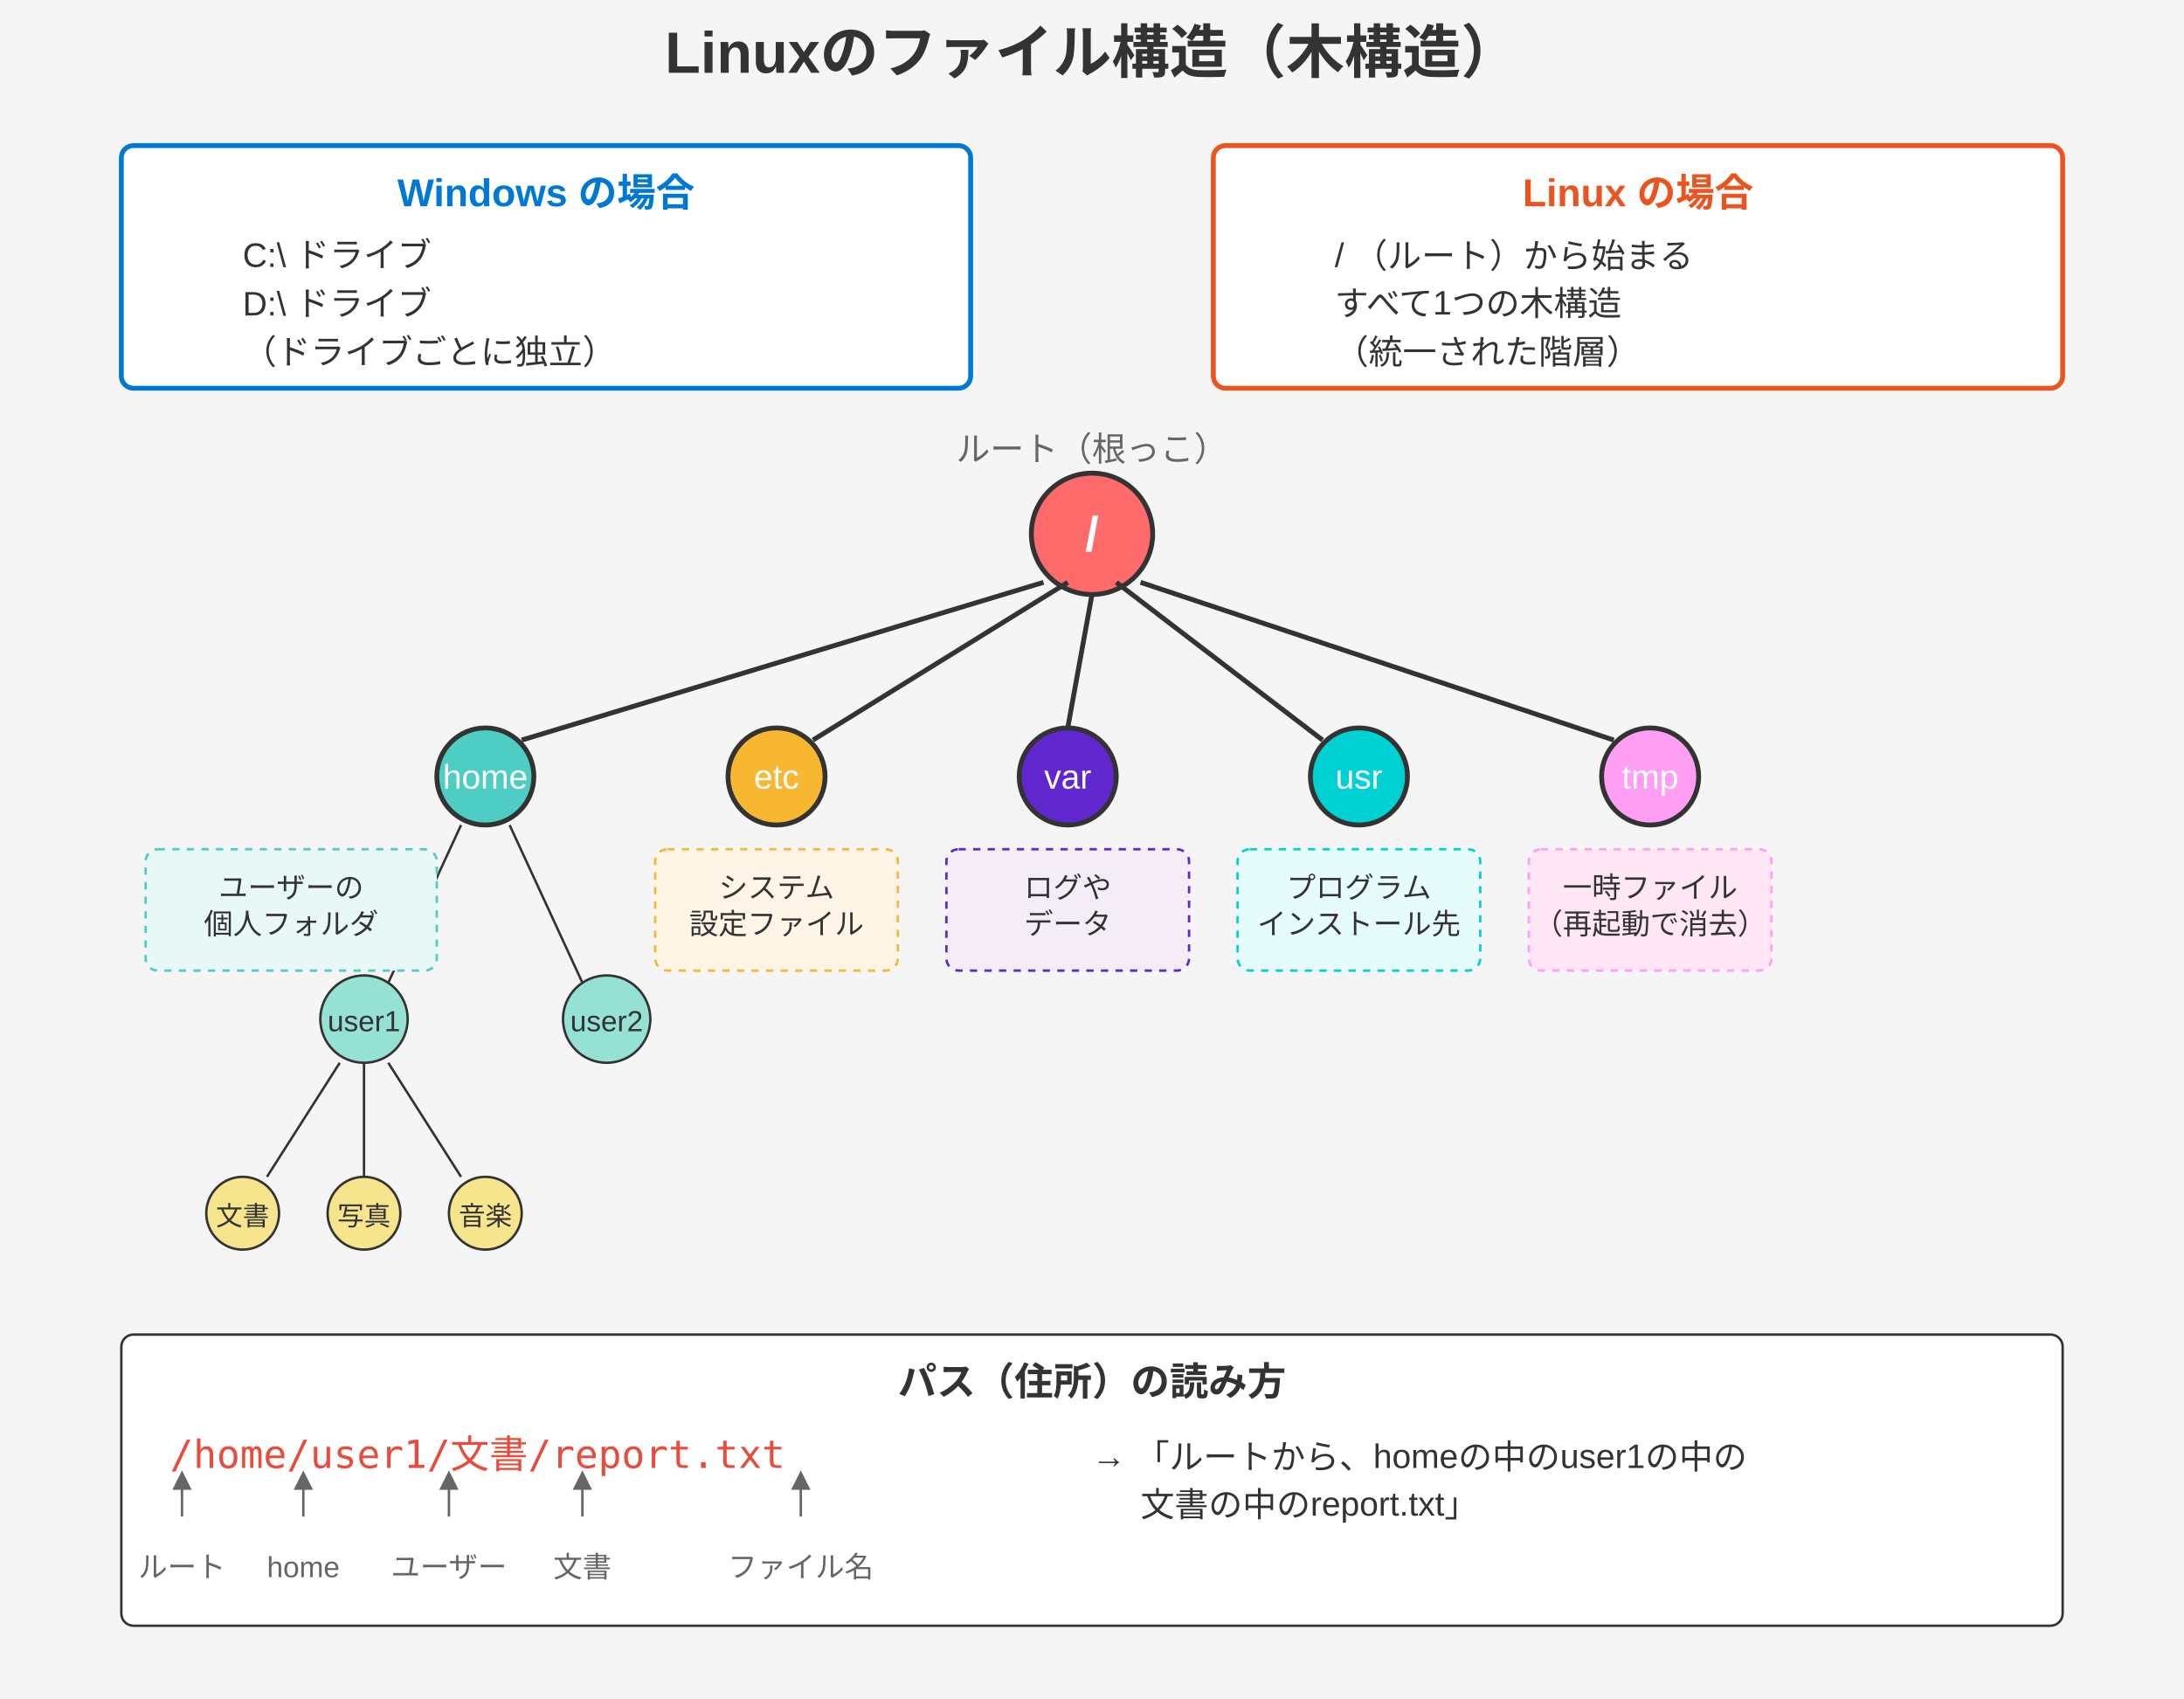
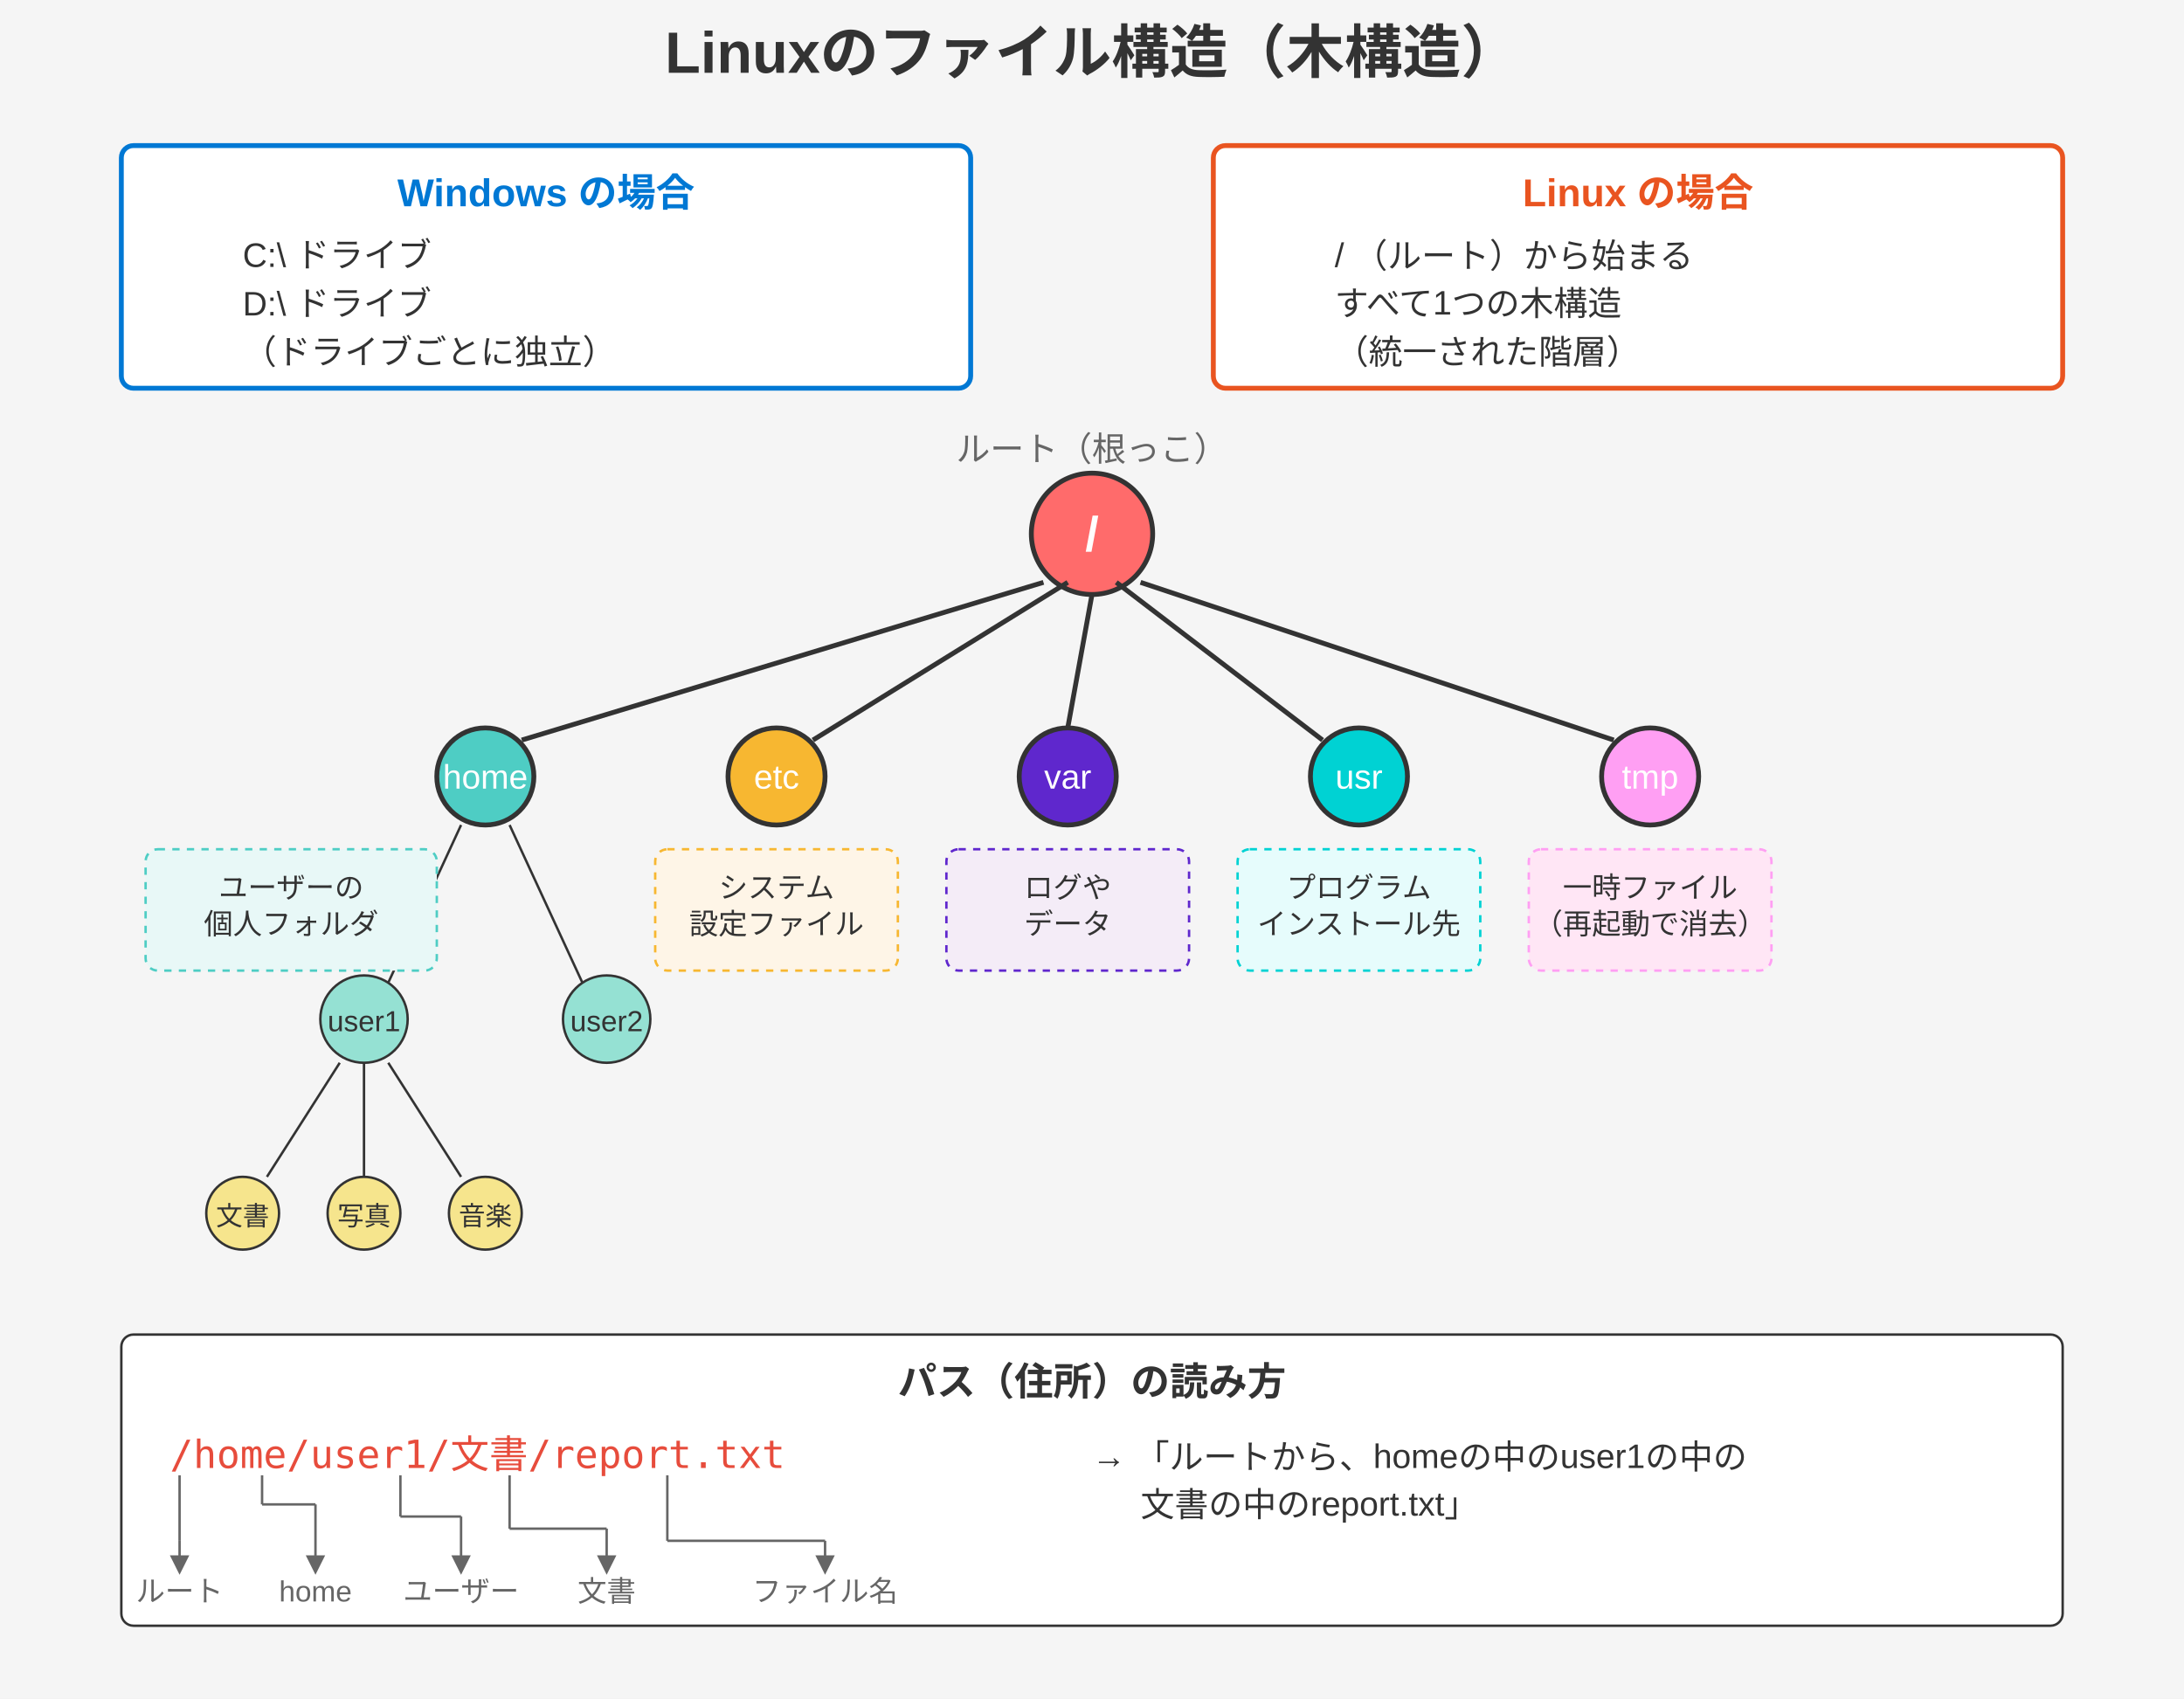
<svg xmlns="http://www.w3.org/2000/svg" viewBox="0 0 900 700">
  <rect width="900" height="700" fill="#f5f5f5" />
  <text x="450" y="30" font-family="Arial, sans-serif" font-size="24" font-weight="bold" text-anchor="middle" fill="#333">Linuxのファイル構造（木構造）</text>
  <g id="comparison">
    <rect x="50" y="60" width="350" height="100" fill="#fff" stroke="#0078d4" stroke-width="2" rx="5" />
    <text x="225" y="85" font-family="Arial, sans-serif" font-size="16" font-weight="bold" text-anchor="middle" fill="#0078d4">Windows の場合</text>
    <text x="100" y="110" font-family="Arial, sans-serif" font-size="14" fill="#333">C:\ ドライブ</text>
    <text x="100" y="130" font-family="Arial, sans-serif" font-size="14" fill="#333">D:\ ドライブ</text>
    <text x="100" y="150" font-family="Arial, sans-serif" font-size="14" fill="#333">（ドライブごとに独立）</text>
    <rect x="500" y="60" width="350" height="100" fill="#fff" stroke="#e95420" stroke-width="2" rx="5" />
    <text x="675" y="85" font-family="Arial, sans-serif" font-size="16" font-weight="bold" text-anchor="middle" fill="#e95420">Linux の場合</text>
    <text x="550" y="110" font-family="Arial, sans-serif" font-size="14" fill="#333">/ （ルート）から始まる</text>
    <text x="550" y="130" font-family="Arial, sans-serif" font-size="14" fill="#333">すべて1つの木構造</text>
    <text x="550" y="150" font-family="Arial, sans-serif" font-size="14" fill="#333">（統一された階層）</text>
  </g>
  <circle cx="450" cy="220" r="25" fill="#ff6b6b" stroke="#333" stroke-width="2" />
  <text x="450" y="227" font-family="Arial, sans-serif" font-size="20" font-weight="bold" text-anchor="middle" fill="white">/</text>
  <text x="450" y="190" font-family="Arial, sans-serif" font-size="14" text-anchor="middle" fill="#666">ルート（根っこ）</text>
  <g id="level1">
    <circle cx="200" cy="320" r="20" fill="#4ecdc4" stroke="#333" stroke-width="2" />
    <text x="200" y="325" font-family="Arial, sans-serif" font-size="14" text-anchor="middle" fill="white">home</text>
    <line x1="430" y1="240" x2="215" y2="305" stroke="#333" stroke-width="2" />
    <circle cx="320" cy="320" r="20" fill="#f7b731" stroke="#333" stroke-width="2" />
    <text x="320" y="325" font-family="Arial, sans-serif" font-size="14" text-anchor="middle" fill="white">etc</text>
    <line x1="440" y1="240" x2="335" y2="305" stroke="#333" stroke-width="2" />
    <circle cx="440" cy="320" r="20" fill="#5f27cd" stroke="#333" stroke-width="2" />
    <text x="440" y="325" font-family="Arial, sans-serif" font-size="14" text-anchor="middle" fill="white">var</text>
    <line x1="450" y1="245" x2="440" y2="300" stroke="#333" stroke-width="2" />
    <circle cx="560" cy="320" r="20" fill="#00d2d3" stroke="#333" stroke-width="2" />
    <text x="560" y="325" font-family="Arial, sans-serif" font-size="14" text-anchor="middle" fill="white">usr</text>
    <line x1="460" y1="240" x2="545" y2="305" stroke="#333" stroke-width="2" />
    <circle cx="680" cy="320" r="20" fill="#ff9ff3" stroke="#333" stroke-width="2" />
    <text x="680" y="325" font-family="Arial, sans-serif" font-size="14" text-anchor="middle" fill="white">tmp</text>
    <line x1="470" y1="240" x2="665" y2="305" stroke="#333" stroke-width="2" />
  </g>
  <g id="level2">
    <circle cx="150" cy="420" r="18" fill="#95e1d3" stroke="#333" stroke-width="1" />
    <text x="150" y="425" font-family="Arial, sans-serif" font-size="12" text-anchor="middle" fill="#333">user1</text>
    <line x1="190" y1="340" x2="160" y2="405" stroke="#333" stroke-width="1" />
    <circle cx="250" cy="420" r="18" fill="#95e1d3" stroke="#333" stroke-width="1" />
    <text x="250" y="425" font-family="Arial, sans-serif" font-size="12" text-anchor="middle" fill="#333">user2</text>
    <line x1="210" y1="340" x2="240" y2="405" stroke="#333" stroke-width="1" />
  </g>
  <g id="level3">
    <circle cx="100" cy="500" r="15" fill="#f6e58d" stroke="#333" stroke-width="1" />
    <text x="100" y="505" font-family="Arial, sans-serif" font-size="11" text-anchor="middle" fill="#333">文書</text>
    <line x1="140" y1="438" x2="110" y2="485" stroke="#333" stroke-width="1" />
    <circle cx="150" cy="500" r="15" fill="#f6e58d" stroke="#333" stroke-width="1" />
    <text x="150" y="505" font-family="Arial, sans-serif" font-size="11" text-anchor="middle" fill="#333">写真</text>
    <line x1="150" y1="438" x2="150" y2="485" stroke="#333" stroke-width="1" />
    <circle cx="200" cy="500" r="15" fill="#f6e58d" stroke="#333" stroke-width="1" />
    <text x="200" y="505" font-family="Arial, sans-serif" font-size="11" text-anchor="middle" fill="#333">音楽</text>
    <line x1="160" y1="438" x2="190" y2="485" stroke="#333" stroke-width="1" />
  </g>
  <g id="descriptions">
    <rect x="60" y="350" width="120" height="50" fill="#e8f8f7" stroke="#4ecdc4" stroke-dasharray="3,3" rx="5" />
    <text x="120" y="370" font-family="Arial, sans-serif" font-size="12" text-anchor="middle" fill="#333">ユーザーの</text>
    <text x="120" y="385" font-family="Arial, sans-serif" font-size="12" text-anchor="middle" fill="#333">個人フォルダ</text>
    <rect x="270" y="350" width="100" height="50" fill="#fef5e7" stroke="#f7b731" stroke-dasharray="3,3" rx="5" />
    <text x="320" y="370" font-family="Arial, sans-serif" font-size="12" text-anchor="middle" fill="#333">システム</text>
    <text x="320" y="385" font-family="Arial, sans-serif" font-size="12" text-anchor="middle" fill="#333">設定ファイル</text>
    <rect x="390" y="350" width="100" height="50" fill="#f4ecf7" stroke="#5f27cd" stroke-dasharray="3,3" rx="5" />
    <text x="440" y="370" font-family="Arial, sans-serif" font-size="12" text-anchor="middle" fill="#333">ログや</text>
    <text x="440" y="385" font-family="Arial, sans-serif" font-size="12" text-anchor="middle" fill="#333">データ</text>
    <rect x="510" y="350" width="100" height="50" fill="#e6fcfc" stroke="#00d2d3" stroke-dasharray="3,3" rx="5" />
    <text x="560" y="370" font-family="Arial, sans-serif" font-size="12" text-anchor="middle" fill="#333">プログラム</text>
    <text x="560" y="385" font-family="Arial, sans-serif" font-size="12" text-anchor="middle" fill="#333">インストール先</text>
    <rect x="630" y="350" width="100" height="50" fill="#ffe6f5" stroke="#ff9ff3" stroke-dasharray="3,3" rx="5" />
    <text x="680" y="370" font-family="Arial, sans-serif" font-size="12" text-anchor="middle" fill="#333">一時ファイル</text>
    <text x="680" y="385" font-family="Arial, sans-serif" font-size="12" text-anchor="middle" fill="#333">（再起動で消去）</text>
  </g>
  <rect x="50" y="550" width="800" height="120" fill="#fff" stroke="#333" stroke-width="1" rx="5" />
  <text x="450" y="575" font-family="Arial, sans-serif" font-size="16" font-weight="bold" text-anchor="middle" fill="#333">パス（住所）の読み方</text>
  <text x="70" y="605" font-family="monospace" font-size="16" fill="#e74c3c">/home/user1/文書/report.txt</text>
  <defs>
    <marker id="arrow" markerWidth="8" markerHeight="8" refX="4" refY="4" orient="auto">
      <polygon points="0,0 8,4 0,8" fill="#666" />
    </marker>
  </defs>
-   <line x1="75" y1="625" x2="75" y2="610" stroke="#666" stroke-width="1" marker-end="url(#arrow)" />
-   <text x="75" y="650" font-family="Arial, sans-serif" font-size="12" text-anchor="middle" fill="#666">ルート</text>
-   <line x1="125" y1="625" x2="125" y2="610" stroke="#666" stroke-width="1" marker-end="url(#arrow)" />
-   <text x="125" y="650" font-family="Arial, sans-serif" font-size="12" text-anchor="middle" fill="#666">home</text>
-   <line x1="185" y1="625" x2="185" y2="610" stroke="#666" stroke-width="1" marker-end="url(#arrow)" />
-   <text x="185" y="650" font-family="Arial, sans-serif" font-size="12" text-anchor="middle" fill="#666">ユーザー</text>
-   <line x1="240" y1="625" x2="240" y2="610" stroke="#666" stroke-width="1" marker-end="url(#arrow)" />
-   <text x="240" y="650" font-family="Arial, sans-serif" font-size="12" text-anchor="middle" fill="#666">文書</text>
-   <line x1="330" y1="625" x2="330" y2="610" stroke="#666" stroke-width="1" marker-end="url(#arrow)" />
-   <text x="330" y="650" font-family="Arial, sans-serif" font-size="12" text-anchor="middle" fill="#666">ファイル名</text>
+   <line x1="74" y1="608" x2="74" y2="635" stroke="#666" stroke-width="1" />
+   <line x1="74" y1="635" x2="74" y2="645" stroke="#666" stroke-width="1" marker-end="url(#arrow)" />
+   <text x="74" y="660" font-family="Arial, sans-serif" font-size="12" text-anchor="middle" fill="#666">ルート</text>
+   <line x1="108" y1="608" x2="108" y2="620" stroke="#666" stroke-width="1" />
+   <line x1="108" y1="620" x2="130" y2="620" stroke="#666" stroke-width="1" />
+   <line x1="130" y1="620" x2="130" y2="645" stroke="#666" stroke-width="1" marker-end="url(#arrow)" />
+   <text x="130" y="660" font-family="Arial, sans-serif" font-size="12" text-anchor="middle" fill="#666">home</text>
+   <line x1="165" y1="608" x2="165" y2="625" stroke="#666" stroke-width="1" />
+   <line x1="165" y1="625" x2="190" y2="625" stroke="#666" stroke-width="1" />
+   <line x1="190" y1="625" x2="190" y2="645" stroke="#666" stroke-width="1" marker-end="url(#arrow)" />
+   <text x="190" y="660" font-family="Arial, sans-serif" font-size="12" text-anchor="middle" fill="#666">ユーザー</text>
+   <line x1="210" y1="608" x2="210" y2="630" stroke="#666" stroke-width="1" />
+   <line x1="210" y1="630" x2="250" y2="630" stroke="#666" stroke-width="1" />
+   <line x1="250" y1="630" x2="250" y2="645" stroke="#666" stroke-width="1" marker-end="url(#arrow)" />
+   <text x="250" y="660" font-family="Arial, sans-serif" font-size="12" text-anchor="middle" fill="#666">文書</text>
+   <line x1="275" y1="608" x2="275" y2="635" stroke="#666" stroke-width="1" />
+   <line x1="275" y1="635" x2="340" y2="635" stroke="#666" stroke-width="1" />
+   <line x1="340" y1="635" x2="340" y2="645" stroke="#666" stroke-width="1" marker-end="url(#arrow)" />
+   <text x="340" y="660" font-family="Arial, sans-serif" font-size="12" text-anchor="middle" fill="#666">ファイル名</text>
  <text x="450" y="605" font-family="Arial, sans-serif" font-size="14" fill="#333">→ 「ルートから、homeの中のuser1の中の</text>
  <text x="470" y="625" font-family="Arial, sans-serif" font-size="14" fill="#333">文書の中のreport.txt」</text>
</svg>
